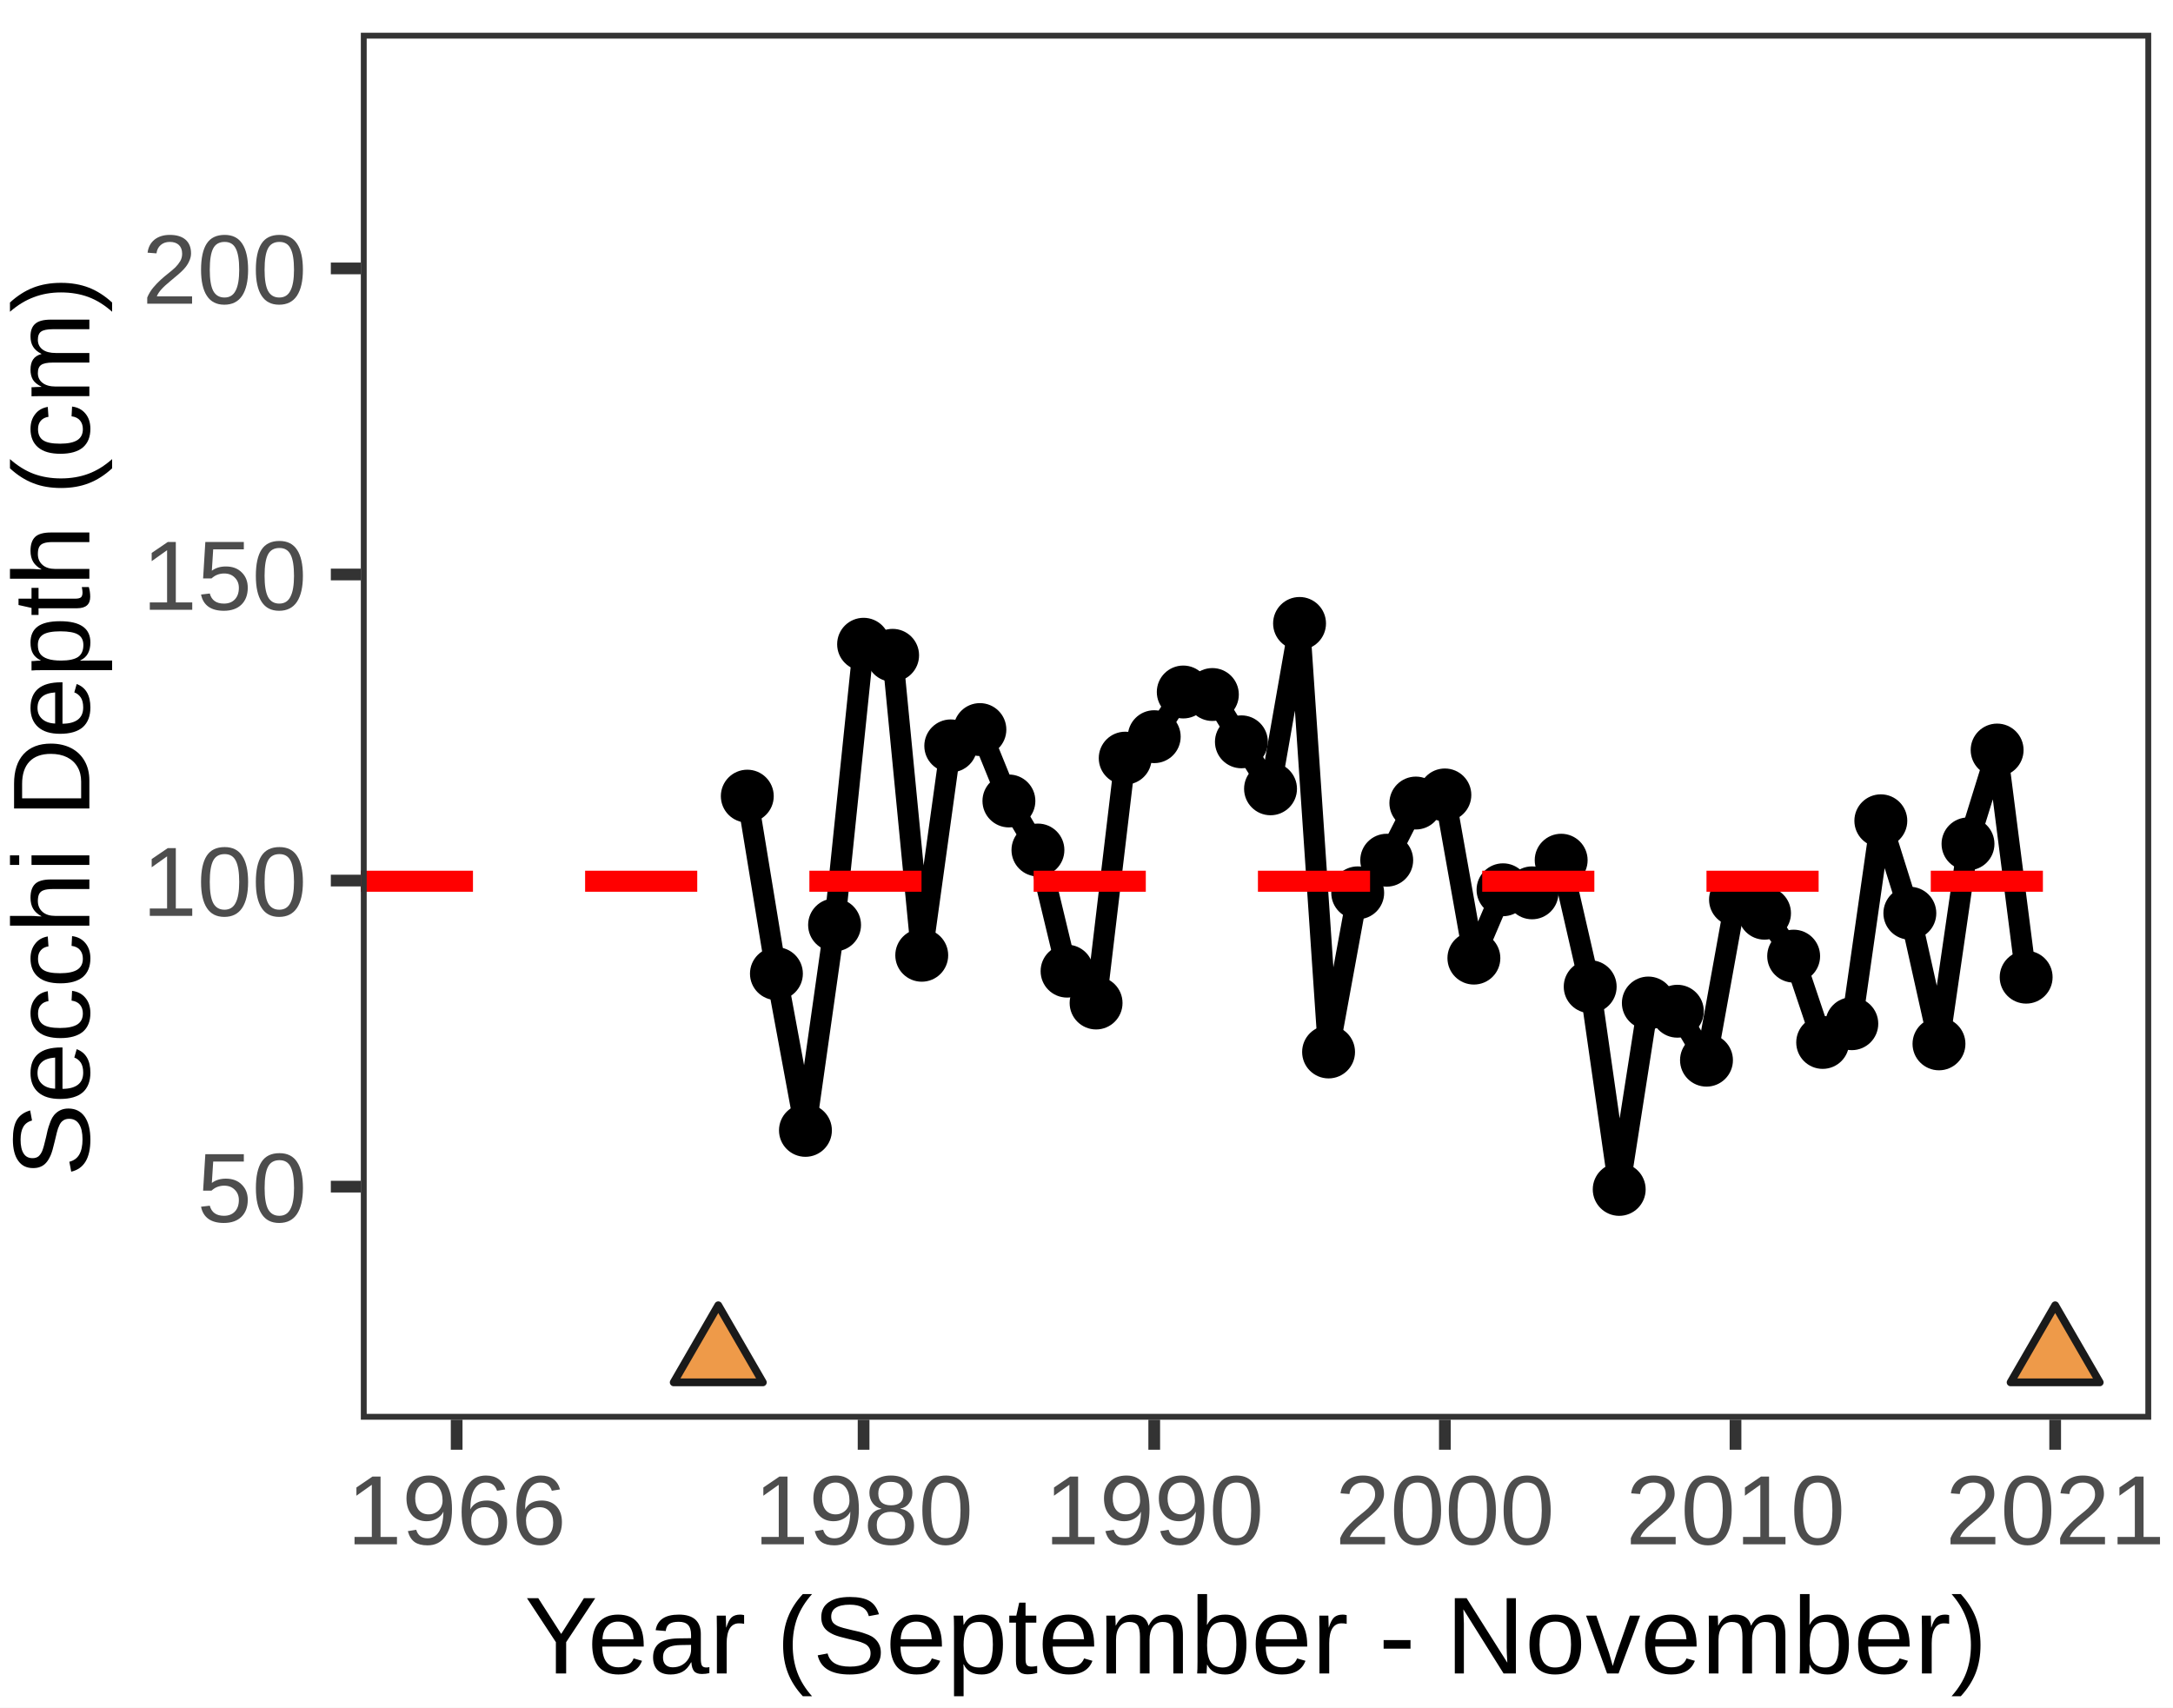
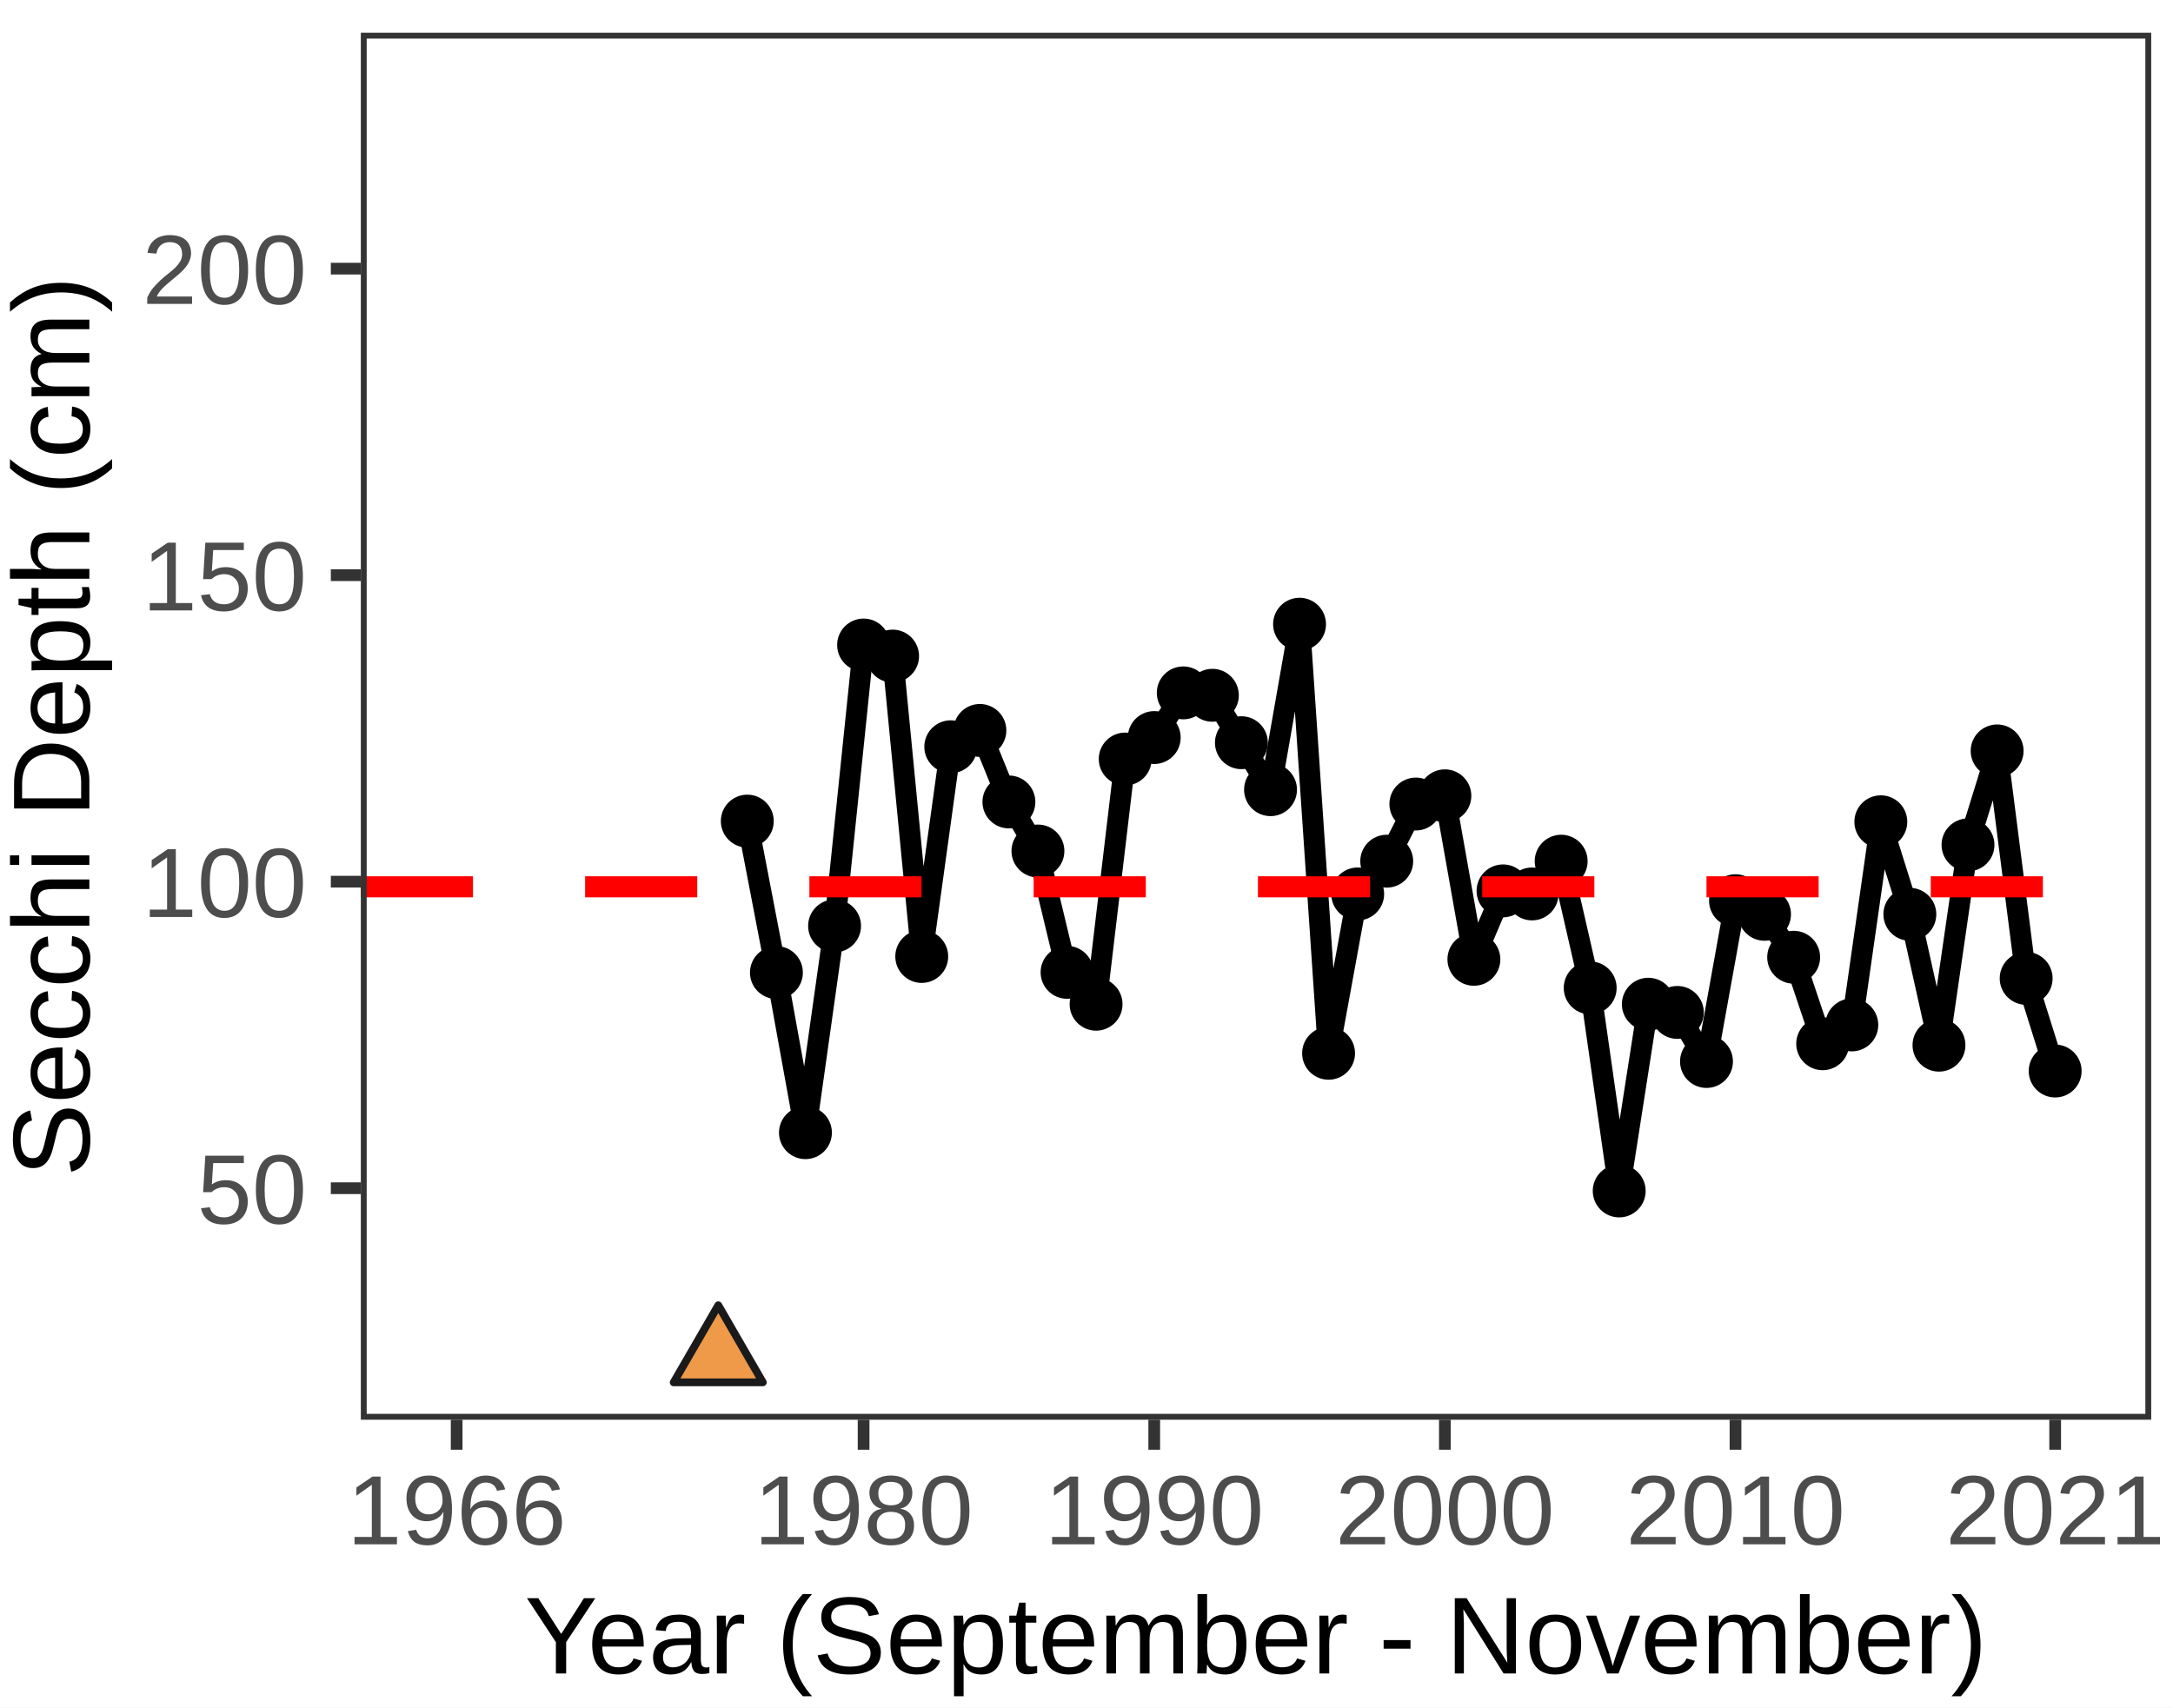
<svg xmlns="http://www.w3.org/2000/svg" class="svglite" width="198.43pt" height="155.91pt" viewBox="0 0 198.43 155.91">
  <defs>
    <style type="text/css">
    .svglite line, .svglite polyline, .svglite polygon, .svglite path, .svglite rect, .svglite circle {
      fill: none;
      stroke: #000000;
      stroke-linecap: round;
      stroke-linejoin: round;
      stroke-miterlimit: 10.00;
    }
    .svglite text {
      white-space: pre;
    }
  </style>
  </defs>
  <rect width="100%" height="100%" style="stroke: none; fill: #FFFFFF;" />
  <defs>
    <clipPath id="cpMC4wMHwxOTguNDN8MC4wMHwxNTUuOTE=">
      <rect x="0.00" y="0.00" width="198.43" height="155.91" />
    </clipPath>
  </defs>
  <g clip-path="url(#cpMC4wMHwxOTguNDN8MC4wMHwxNTUuOTE=)">
    <rect x="0.00" y="0.00" width="198.43" height="155.91" style="stroke-width: 1.07; stroke: #FFFFFF; fill: #FFFFFF;" />
  </g>
  <defs>
    <clipPath id="cpMzIuOTV8MTk2LjQzfDIuOTl8MTI5LjY0">
      <rect x="32.95" y="2.99" width="163.49" height="126.65" />
    </clipPath>
  </defs>
  <g clip-path="url(#cpMzIuOTV8MTk2LjQzfDIuOTl8MTI5LjY0)">
    <rect x="32.95" y="2.99" width="163.49" height="126.65" style="stroke-width: 1.07; stroke: none; fill: #FFFFFF;" />
-     <polyline points="68.24,72.70 70.90,88.91 73.55,103.22 76.21,84.46 78.86,58.83 81.51,59.84 84.17,87.23 86.82,68.11 89.48,66.62 92.13,73.14 94.78,77.62 97.44,88.68 100.09,91.59 102.75,69.23 105.40,67.27 108.05,63.19 110.71,63.42 113.36,67.74 116.02,72.03 118.67,56.93 121.32,96.06 123.98,81.53 126.63,78.55 129.29,73.33 131.94,72.59 134.59,87.49 137.25,81.25 139.90,81.53 142.56,78.55 145.21,90.10 147.86,108.61 150.52,91.59 153.17,92.34 155.83,96.81 158.48,82.15 161.13,83.39 163.79,87.31 166.44,95.19 169.10,93.48 171.75,74.95 174.40,83.39 177.06,95.32 179.71,77.06 182.37,68.49 185.02,89.23 " style="stroke-width: 1.92; stroke-linecap: butt;" />
-     <circle cx="68.24" cy="72.70" r="2.06" style="stroke-width: 0.71; fill: #000000;" />
-     <circle cx="70.90" cy="88.91" r="2.06" style="stroke-width: 0.71; fill: #000000;" />
-     <circle cx="73.55" cy="103.22" r="2.06" style="stroke-width: 0.71; fill: #000000;" />
-     <circle cx="76.21" cy="84.46" r="2.06" style="stroke-width: 0.71; fill: #000000;" />
-     <circle cx="78.86" cy="58.83" r="2.06" style="stroke-width: 0.71; fill: #000000;" />
-     <circle cx="81.51" cy="59.84" r="2.06" style="stroke-width: 0.71; fill: #000000;" />
-     <circle cx="84.17" cy="87.23" r="2.06" style="stroke-width: 0.71; fill: #000000;" />
-     <circle cx="86.82" cy="68.11" r="2.06" style="stroke-width: 0.71; fill: #000000;" />
-     <circle cx="89.48" cy="66.62" r="2.06" style="stroke-width: 0.71; fill: #000000;" />
-     <circle cx="92.13" cy="73.14" r="2.06" style="stroke-width: 0.71; fill: #000000;" />
-     <circle cx="94.78" cy="77.62" r="2.06" style="stroke-width: 0.71; fill: #000000;" />
-     <circle cx="97.44" cy="88.68" r="2.06" style="stroke-width: 0.71; fill: #000000;" />
-     <circle cx="100.09" cy="91.59" r="2.06" style="stroke-width: 0.71; fill: #000000;" />
-     <circle cx="102.75" cy="69.23" r="2.06" style="stroke-width: 0.71; fill: #000000;" />
-     <circle cx="105.40" cy="67.27" r="2.06" style="stroke-width: 0.71; fill: #000000;" />
-     <circle cx="108.05" cy="63.19" r="2.06" style="stroke-width: 0.71; fill: #000000;" />
-     <circle cx="110.71" cy="63.42" r="2.06" style="stroke-width: 0.71; fill: #000000;" />
-     <circle cx="113.36" cy="67.74" r="2.06" style="stroke-width: 0.71; fill: #000000;" />
-     <circle cx="116.02" cy="72.03" r="2.06" style="stroke-width: 0.71; fill: #000000;" />
-     <circle cx="118.67" cy="56.93" r="2.06" style="stroke-width: 0.71; fill: #000000;" />
-     <circle cx="121.32" cy="96.06" r="2.06" style="stroke-width: 0.71; fill: #000000;" />
-     <circle cx="123.98" cy="81.53" r="2.06" style="stroke-width: 0.71; fill: #000000;" />
-     <circle cx="126.63" cy="78.55" r="2.06" style="stroke-width: 0.71; fill: #000000;" />
-     <circle cx="129.29" cy="73.33" r="2.06" style="stroke-width: 0.71; fill: #000000;" />
-     <circle cx="131.94" cy="72.59" r="2.06" style="stroke-width: 0.71; fill: #000000;" />
-     <circle cx="134.59" cy="87.49" r="2.06" style="stroke-width: 0.71; fill: #000000;" />
-     <circle cx="137.25" cy="81.25" r="2.06" style="stroke-width: 0.71; fill: #000000;" />
-     <circle cx="139.90" cy="81.53" r="2.06" style="stroke-width: 0.71; fill: #000000;" />
-     <circle cx="142.56" cy="78.55" r="2.06" style="stroke-width: 0.71; fill: #000000;" />
-     <circle cx="145.21" cy="90.10" r="2.06" style="stroke-width: 0.71; fill: #000000;" />
-     <circle cx="147.86" cy="108.61" r="2.06" style="stroke-width: 0.71; fill: #000000;" />
-     <circle cx="150.52" cy="91.59" r="2.06" style="stroke-width: 0.71; fill: #000000;" />
-     <circle cx="153.17" cy="92.34" r="2.06" style="stroke-width: 0.71; fill: #000000;" />
-     <circle cx="155.83" cy="96.81" r="2.06" style="stroke-width: 0.71; fill: #000000;" />
-     <circle cx="158.48" cy="82.15" r="2.06" style="stroke-width: 0.71; fill: #000000;" />
-     <circle cx="161.13" cy="83.39" r="2.06" style="stroke-width: 0.71; fill: #000000;" />
-     <circle cx="163.79" cy="87.31" r="2.06" style="stroke-width: 0.71; fill: #000000;" />
-     <circle cx="166.44" cy="95.19" r="2.06" style="stroke-width: 0.71; fill: #000000;" />
-     <circle cx="169.10" cy="93.48" r="2.06" style="stroke-width: 0.71; fill: #000000;" />
-     <circle cx="171.75" cy="74.95" r="2.06" style="stroke-width: 0.71; fill: #000000;" />
-     <circle cx="174.40" cy="83.39" r="2.06" style="stroke-width: 0.71; fill: #000000;" />
-     <circle cx="177.06" cy="95.32" r="2.06" style="stroke-width: 0.71; fill: #000000;" />
-     <circle cx="179.71" cy="77.06" r="2.06" style="stroke-width: 0.71; fill: #000000;" />
-     <circle cx="182.37" cy="68.49" r="2.06" style="stroke-width: 0.71; fill: #000000;" />
-     <circle cx="185.02" cy="89.23" r="2.06" style="stroke-width: 0.71; fill: #000000;" />
+     <polyline points="68.24,74.98 70.90,88.81 73.55,103.43 76.21,84.55 78.86,58.90 81.51,59.91 84.17,87.34 86.82,68.19 89.48,66.70 92.13,73.23 94.78,77.71 97.44,88.79 100.09,91.70 102.75,69.31 105.40,67.35 108.05,63.27 110.71,63.49 113.36,67.82 116.02,72.11 118.67,57.00 121.32,96.18 123.98,81.63 126.63,78.64 129.29,73.42 131.94,72.67 134.59,87.60 137.25,81.35 139.90,81.63 142.56,78.64 145.21,90.21 147.86,108.75 150.52,91.70 153.17,92.45 155.83,96.93 158.48,82.25 161.13,83.49 163.79,87.41 166.44,95.31 169.10,93.59 171.75,75.04 174.40,83.49 177.06,95.44 179.71,77.15 182.37,68.57 185.02,89.34 187.67,97.80 " style="stroke-width: 1.92; stroke-linecap: butt;" />
+     <circle cx="68.24" cy="74.98" r="2.06" style="stroke-width: 0.71; fill: #000000;" />
+     <circle cx="70.90" cy="88.81" r="2.06" style="stroke-width: 0.71; fill: #000000;" />
+     <circle cx="73.55" cy="103.43" r="2.06" style="stroke-width: 0.71; fill: #000000;" />
+     <circle cx="76.21" cy="84.55" r="2.06" style="stroke-width: 0.71; fill: #000000;" />
+     <circle cx="78.86" cy="58.90" r="2.06" style="stroke-width: 0.71; fill: #000000;" />
+     <circle cx="81.51" cy="59.91" r="2.06" style="stroke-width: 0.71; fill: #000000;" />
+     <circle cx="84.17" cy="87.34" r="2.06" style="stroke-width: 0.71; fill: #000000;" />
+     <circle cx="86.82" cy="68.19" r="2.06" style="stroke-width: 0.71; fill: #000000;" />
+     <circle cx="89.48" cy="66.70" r="2.06" style="stroke-width: 0.71; fill: #000000;" />
+     <circle cx="92.13" cy="73.23" r="2.06" style="stroke-width: 0.71; fill: #000000;" />
+     <circle cx="94.78" cy="77.71" r="2.06" style="stroke-width: 0.71; fill: #000000;" />
+     <circle cx="97.44" cy="88.79" r="2.06" style="stroke-width: 0.71; fill: #000000;" />
+     <circle cx="100.09" cy="91.70" r="2.06" style="stroke-width: 0.71; fill: #000000;" />
+     <circle cx="102.75" cy="69.31" r="2.06" style="stroke-width: 0.71; fill: #000000;" />
+     <circle cx="105.40" cy="67.35" r="2.06" style="stroke-width: 0.71; fill: #000000;" />
+     <circle cx="108.05" cy="63.27" r="2.06" style="stroke-width: 0.71; fill: #000000;" />
+     <circle cx="110.71" cy="63.49" r="2.06" style="stroke-width: 0.71; fill: #000000;" />
+     <circle cx="113.36" cy="67.82" r="2.06" style="stroke-width: 0.71; fill: #000000;" />
+     <circle cx="116.02" cy="72.11" r="2.06" style="stroke-width: 0.71; fill: #000000;" />
+     <circle cx="118.67" cy="57.00" r="2.06" style="stroke-width: 0.71; fill: #000000;" />
+     <circle cx="121.32" cy="96.18" r="2.06" style="stroke-width: 0.71; fill: #000000;" />
+     <circle cx="123.98" cy="81.63" r="2.06" style="stroke-width: 0.71; fill: #000000;" />
+     <circle cx="126.63" cy="78.64" r="2.06" style="stroke-width: 0.71; fill: #000000;" />
+     <circle cx="129.29" cy="73.42" r="2.06" style="stroke-width: 0.71; fill: #000000;" />
+     <circle cx="131.94" cy="72.67" r="2.06" style="stroke-width: 0.71; fill: #000000;" />
+     <circle cx="134.59" cy="87.60" r="2.06" style="stroke-width: 0.71; fill: #000000;" />
+     <circle cx="137.25" cy="81.35" r="2.06" style="stroke-width: 0.71; fill: #000000;" />
+     <circle cx="139.90" cy="81.63" r="2.06" style="stroke-width: 0.71; fill: #000000;" />
+     <circle cx="142.56" cy="78.64" r="2.06" style="stroke-width: 0.71; fill: #000000;" />
+     <circle cx="145.21" cy="90.21" r="2.06" style="stroke-width: 0.71; fill: #000000;" />
+     <circle cx="147.86" cy="108.75" r="2.06" style="stroke-width: 0.71; fill: #000000;" />
+     <circle cx="150.52" cy="91.70" r="2.06" style="stroke-width: 0.71; fill: #000000;" />
+     <circle cx="153.17" cy="92.45" r="2.06" style="stroke-width: 0.71; fill: #000000;" />
+     <circle cx="155.83" cy="96.93" r="2.06" style="stroke-width: 0.71; fill: #000000;" />
+     <circle cx="158.48" cy="82.25" r="2.06" style="stroke-width: 0.71; fill: #000000;" />
+     <circle cx="161.13" cy="83.49" r="2.06" style="stroke-width: 0.71; fill: #000000;" />
+     <circle cx="163.79" cy="87.41" r="2.06" style="stroke-width: 0.71; fill: #000000;" />
+     <circle cx="166.44" cy="95.31" r="2.06" style="stroke-width: 0.71; fill: #000000;" />
+     <circle cx="169.10" cy="93.59" r="2.06" style="stroke-width: 0.71; fill: #000000;" />
+     <circle cx="171.75" cy="75.04" r="2.06" style="stroke-width: 0.71; fill: #000000;" />
+     <circle cx="174.40" cy="83.49" r="2.06" style="stroke-width: 0.71; fill: #000000;" />
+     <circle cx="177.06" cy="95.44" r="2.06" style="stroke-width: 0.71; fill: #000000;" />
+     <circle cx="179.71" cy="77.15" r="2.06" style="stroke-width: 0.71; fill: #000000;" />
+     <circle cx="182.37" cy="68.57" r="2.06" style="stroke-width: 0.71; fill: #000000;" />
+     <circle cx="185.02" cy="89.34" r="2.06" style="stroke-width: 0.71; fill: #000000;" />
+     <circle cx="187.67" cy="97.80" r="2.06" style="stroke-width: 0.71; fill: #000000;" />
    <polygon points="65.59,119.19 69.66,126.23 61.52,126.23 " style="stroke-width: 0.71; stroke: #1A1A1A; fill: #EE9A49;" />
-     <polygon points="187.67,119.19 191.74,126.23 183.60,126.23 " style="stroke-width: 0.71; stroke: #1A1A1A; fill: #EE9A49;" />
-     <line x1="32.95" y1="80.47" x2="196.43" y2="80.47" style="stroke-width: 1.92; stroke: #FF0000; stroke-dasharray: 10.24,10.24; stroke-linecap: butt;" />
+     <line x1="32.95" y1="80.98" x2="196.43" y2="80.98" style="stroke-width: 1.92; stroke: #FF0000; stroke-dasharray: 10.24,10.24; stroke-linecap: butt;" />
    <rect x="32.95" y="2.99" width="163.49" height="126.65" style="stroke-width: 1.07; stroke: #333333;" />
  </g>
  <g clip-path="url(#cpMC4wMHwxOTguNDN8MC4wMHwxNTUuOTE=)">
-     <text x="28.01" y="111.58" text-anchor="end" style="font-size: 9.00px;fill: #4D4D4D; font-family: &quot;Arial&quot;;" textLength="10.01px" lengthAdjust="spacingAndGlyphs">50</text>
-     <text x="28.01" y="83.63" text-anchor="end" style="font-size: 9.00px;fill: #4D4D4D; font-family: &quot;Arial&quot;;" textLength="15.01px" lengthAdjust="spacingAndGlyphs">100</text>
-     <text x="28.01" y="55.68" text-anchor="end" style="font-size: 9.00px;fill: #4D4D4D; font-family: &quot;Arial&quot;;" textLength="15.01px" lengthAdjust="spacingAndGlyphs">150</text>
-     <text x="28.01" y="27.73" text-anchor="end" style="font-size: 9.00px;fill: #4D4D4D; font-family: &quot;Arial&quot;;" textLength="15.01px" lengthAdjust="spacingAndGlyphs">200</text>
-     <polyline points="30.21,108.36 32.95,108.36 " style="stroke-width: 1.07; stroke: #333333; stroke-linecap: butt;" />
-     <polyline points="30.21,80.41 32.95,80.41 " style="stroke-width: 1.07; stroke: #333333; stroke-linecap: butt;" />
-     <polyline points="30.21,52.46 32.95,52.46 " style="stroke-width: 1.07; stroke: #333333; stroke-linecap: butt;" />
-     <polyline points="30.21,24.51 32.95,24.51 " style="stroke-width: 1.07; stroke: #333333; stroke-linecap: butt;" />
+     <text x="28.01" y="111.72" text-anchor="end" style="font-size: 9.00px;fill: #4D4D4D; font-family: &quot;Arial&quot;;" textLength="10.01px" lengthAdjust="spacingAndGlyphs">50</text>
+     <text x="28.01" y="83.73" text-anchor="end" style="font-size: 9.00px;fill: #4D4D4D; font-family: &quot;Arial&quot;;" textLength="15.01px" lengthAdjust="spacingAndGlyphs">100</text>
+     <text x="28.01" y="55.74" text-anchor="end" style="font-size: 9.00px;fill: #4D4D4D; font-family: &quot;Arial&quot;;" textLength="15.01px" lengthAdjust="spacingAndGlyphs">150</text>
+     <text x="28.01" y="27.75" text-anchor="end" style="font-size: 9.00px;fill: #4D4D4D; font-family: &quot;Arial&quot;;" textLength="15.01px" lengthAdjust="spacingAndGlyphs">200</text>
+     <polyline points="30.21,108.50 32.95,108.50 " style="stroke-width: 1.07; stroke: #333333; stroke-linecap: butt;" />
+     <polyline points="30.21,80.51 32.95,80.51 " style="stroke-width: 1.07; stroke: #333333; stroke-linecap: butt;" />
+     <polyline points="30.21,52.52 32.95,52.52 " style="stroke-width: 1.07; stroke: #333333; stroke-linecap: butt;" />
+     <polyline points="30.21,24.53 32.95,24.53 " style="stroke-width: 1.07; stroke: #333333; stroke-linecap: butt;" />
    <polyline points="41.70,132.38 41.70,129.64 " style="stroke-width: 1.07; stroke: #333333; stroke-linecap: butt;" />
    <polyline points="78.86,132.38 78.86,129.64 " style="stroke-width: 1.07; stroke: #333333; stroke-linecap: butt;" />
    <polyline points="105.40,132.38 105.40,129.64 " style="stroke-width: 1.07; stroke: #333333; stroke-linecap: butt;" />
    <polyline points="131.94,132.38 131.94,129.64 " style="stroke-width: 1.07; stroke: #333333; stroke-linecap: butt;" />
    <polyline points="158.48,132.38 158.48,129.64 " style="stroke-width: 1.07; stroke: #333333; stroke-linecap: butt;" />
    <polyline points="187.67,132.38 187.67,129.64 " style="stroke-width: 1.07; stroke: #333333; stroke-linecap: butt;" />
    <text x="41.70" y="141.02" text-anchor="middle" style="font-size: 9.00px;fill: #4D4D4D; font-family: &quot;Arial&quot;;" textLength="20.02px" lengthAdjust="spacingAndGlyphs">1966</text>
    <text x="78.86" y="141.02" text-anchor="middle" style="font-size: 9.00px;fill: #4D4D4D; font-family: &quot;Arial&quot;;" textLength="20.02px" lengthAdjust="spacingAndGlyphs">1980</text>
    <text x="105.40" y="141.02" text-anchor="middle" style="font-size: 9.00px;fill: #4D4D4D; font-family: &quot;Arial&quot;;" textLength="20.02px" lengthAdjust="spacingAndGlyphs">1990</text>
    <text x="131.94" y="141.02" text-anchor="middle" style="font-size: 9.00px;fill: #4D4D4D; font-family: &quot;Arial&quot;;" textLength="20.02px" lengthAdjust="spacingAndGlyphs">2000</text>
    <text x="158.48" y="141.02" text-anchor="middle" style="font-size: 9.00px;fill: #4D4D4D; font-family: &quot;Arial&quot;;" textLength="20.02px" lengthAdjust="spacingAndGlyphs">2010</text>
    <text x="187.67" y="141.02" text-anchor="middle" style="font-size: 9.00px;fill: #4D4D4D; font-family: &quot;Arial&quot;;" textLength="20.02px" lengthAdjust="spacingAndGlyphs">2021</text>
    <text x="114.69" y="152.81" text-anchor="middle" style="font-size: 10.00px; font-family: &quot;Arial&quot;;" textLength="133.65px" lengthAdjust="spacingAndGlyphs">Year (September - November)</text>
    <text transform="translate(8.16,66.32) rotate(-90)" text-anchor="middle" style="font-size: 10.00px; font-family: &quot;Arial&quot;;" textLength="82.29px" lengthAdjust="spacingAndGlyphs">Secchi Depth (cm)</text>
  </g>
</svg>
